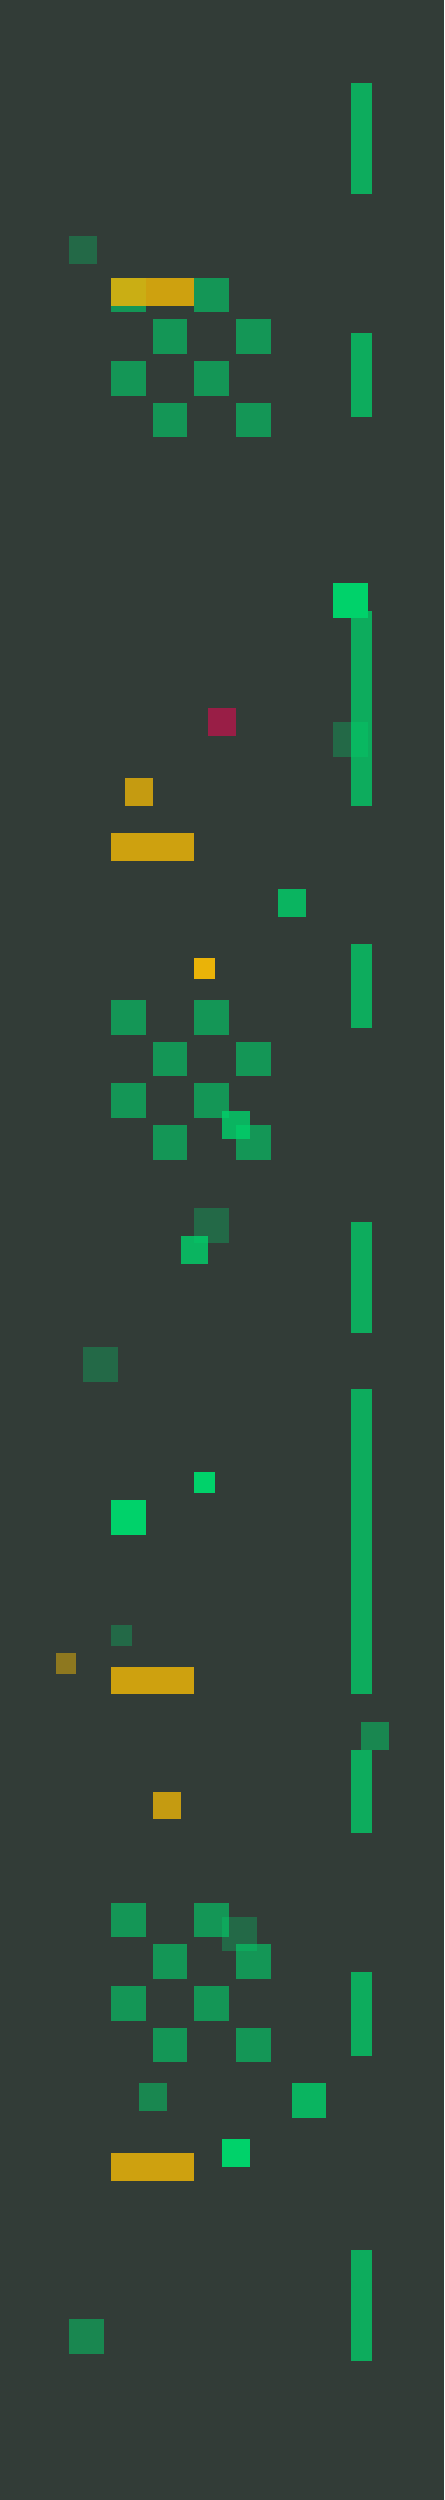
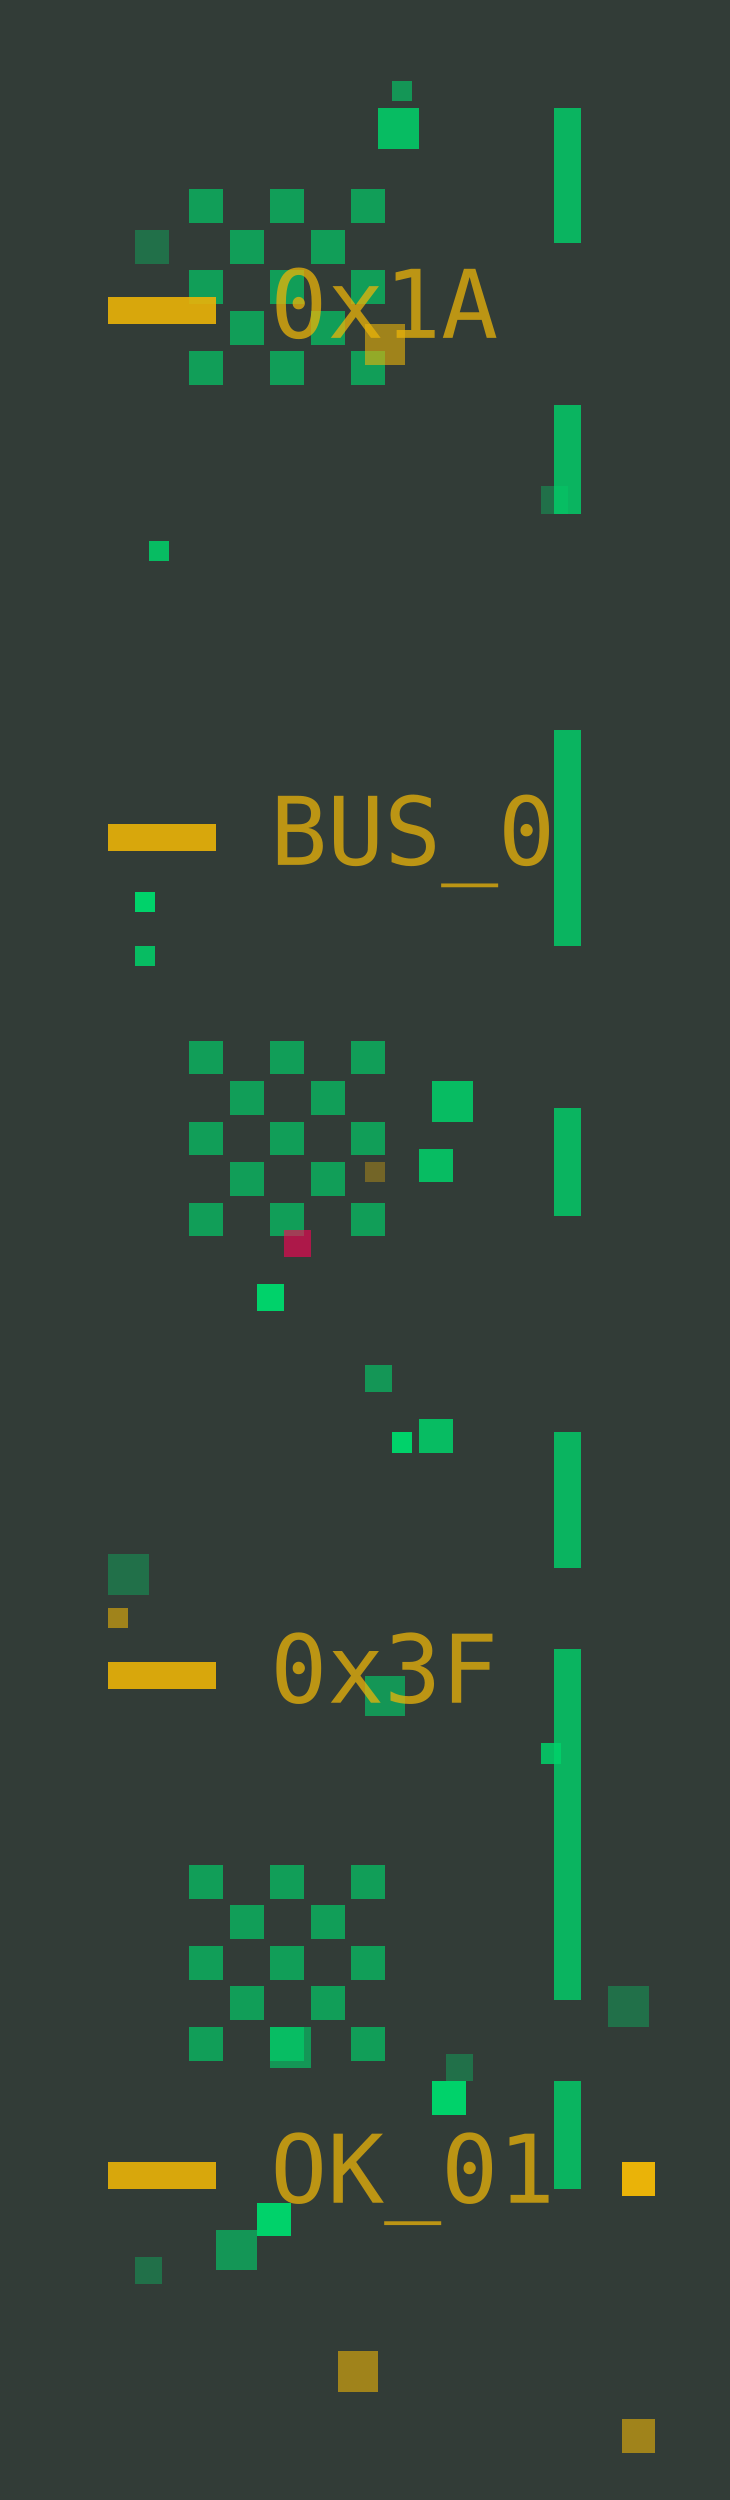
- <svg xmlns="http://www.w3.org/2000/svg" viewBox="0 0 32 180" width="32" height="180" shape-rendering="crispEdges">
+ <svg xmlns="http://www.w3.org/2000/svg" viewBox="0 0 54 185" width="54" height="185" shape-rendering="crispEdges">
  <defs>
    <style>
-       @keyframes ditherPulse {
-         0%, 100% { opacity: 0.35; }
-         50% { opacity: 0.95; }
-       }
+       @keyframes ditherPulse { 0%, 100% { opacity: 0.35; } 50% { opacity: 0.95; } }
      .pulse-px { animation: ditherPulse 2s infinite ease-in-out; }
    </style>
  </defs>
-   <rect width="32" height="180" fill="rgba(6, 18, 12, 0.82)" />
-   <line x1="26" y1="6" x2="26" y2="14" stroke="#00D26A" stroke-width="1.5" opacity="0.75" />
-   <line x1="26" y1="24" x2="26" y2="30" stroke="#00D26A" stroke-width="1.5" opacity="0.75" />
-   <line x1="26" y1="44" x2="26" y2="58" stroke="#00D26A" stroke-width="1.5" opacity="0.75" />
-   <line x1="26" y1="68" x2="26" y2="74" stroke="#00D26A" stroke-width="1.5" opacity="0.75" />
-   <line x1="26" y1="88" x2="26" y2="96" stroke="#00D26A" stroke-width="1.5" opacity="0.75" />
-   <line x1="26" y1="100" x2="26" y2="122" stroke="#00D26A" stroke-width="1.5" opacity="0.75" />
-   <line x1="26" y1="126" x2="26" y2="132" stroke="#00D26A" stroke-width="1.5" opacity="0.75" />
-   <line x1="26" y1="142" x2="26" y2="148" stroke="#00D26A" stroke-width="1.5" opacity="0.75" />
-   <line x1="26" y1="162" x2="26" y2="170" stroke="#00D26A" stroke-width="1.5" opacity="0.75" />
-   <rect x="8" y="20" width="2.5" height="2.5" fill="#00D26A" opacity="0.6" />
-   <rect x="14" y="20" width="2.5" height="2.5" fill="#00D26A" opacity="0.6" />
-   <rect x="11" y="23" width="2.5" height="2.5" fill="#00D26A" opacity="0.6" />
-   <rect x="17" y="23" width="2.5" height="2.5" fill="#00D26A" opacity="0.6" />
-   <rect x="8" y="26" width="2.5" height="2.5" fill="#00D26A" opacity="0.6" />
-   <rect x="14" y="26" width="2.5" height="2.5" fill="#00D26A" opacity="0.6" />
-   <rect x="11" y="29" width="2.5" height="2.5" fill="#00D26A" opacity="0.6" />
-   <rect x="17" y="29" width="2.5" height="2.5" fill="#00D26A" opacity="0.6" />
-   <rect x="8" y="72" width="2.5" height="2.5" fill="#00D26A" opacity="0.6" />
-   <rect x="14" y="72" width="2.5" height="2.5" fill="#00D26A" opacity="0.6" />
-   <rect x="11" y="75" width="2.5" height="2.5" fill="#00D26A" opacity="0.6" />
-   <rect x="17" y="75" width="2.5" height="2.5" fill="#00D26A" opacity="0.6" />
-   <rect x="8" y="78" width="2.5" height="2.5" fill="#00D26A" opacity="0.6" />
-   <rect x="14" y="78" width="2.5" height="2.5" fill="#00D26A" opacity="0.6" />
-   <rect x="11" y="81" width="2.5" height="2.5" fill="#00D26A" opacity="0.6" />
-   <rect x="17" y="81" width="2.5" height="2.5" fill="#00D26A" opacity="0.6" />
-   <rect x="8" y="137" width="2.5" height="2.5" fill="#00D26A" opacity="0.6" />
-   <rect x="14" y="137" width="2.5" height="2.5" fill="#00D26A" opacity="0.6" />
-   <rect x="11" y="140" width="2.5" height="2.5" fill="#00D26A" opacity="0.6" />
-   <rect x="17" y="140" width="2.5" height="2.5" fill="#00D26A" opacity="0.6" />
-   <rect x="8" y="143" width="2.5" height="2.5" fill="#00D26A" opacity="0.6" />
-   <rect x="14" y="143" width="2.5" height="2.5" fill="#00D26A" opacity="0.6" />
-   <rect x="11" y="146" width="2.5" height="2.5" fill="#00D26A" opacity="0.6" />
-   <rect x="17" y="146" width="2.5" height="2.5" fill="#00D26A" opacity="0.6" />
-   <rect x="15" y="51" width="2" height="2" fill="#FF0055" opacity="0.50" />
-   <rect x="14" y="87" width="2.5" height="2.5" fill="#00D26A" opacity="0.30" />
-   <rect x="6" y="97" width="2.5" height="2.5" fill="#00D26A" opacity="0.30" />
-   <rect x="21" y="150" width="2.5" height="2.5" fill="#00D26A" opacity="0.80" />
-   <rect x="16" y="138" width="2.5" height="2.5" fill="#00D26A" opacity="0.30" />
-   <rect x="14" y="69" width="1.5" height="1.5" fill="#EAB308" opacity="1.00" />
-   <rect x="11" y="129" width="2" height="2" fill="#EAB308" opacity="0.80" />
-   <rect x="8" y="108" width="2.5" height="2.5" fill="#00D26A" opacity="1.00" />
-   <rect x="8" y="117" width="1.5" height="1.5" fill="#00D26A" opacity="0.30" />
-   <rect x="24" y="52" width="2.5" height="2.5" fill="#00D26A" opacity="0.30" />
-   <rect x="26" y="124" width="2" height="2" fill="#00D26A" opacity="0.50" />
-   <rect x="10" y="150" width="2" height="2" fill="#00D26A" opacity="0.50" />
-   <rect x="16" y="154" width="2" height="2" fill="#00D26A" opacity="1.00" />
-   <rect x="5" y="17" width="2" height="2" fill="#00D26A" opacity="0.30" />
-   <rect x="14" y="106" width="1.5" height="1.5" fill="#00D26A" opacity="1.00" />
-   <rect x="4" y="119" width="1.5" height="1.5" fill="#EAB308" opacity="0.50" />
-   <rect x="5" y="167" width="2.5" height="2.5" fill="#00D26A" opacity="0.50" />
-   <rect x="9" y="56" width="2" height="2" fill="#EAB308" opacity="0.80" />
-   <rect x="24" y="42" width="2.5" height="2.5" fill="#00D26A" opacity="1.00" />
-   <rect x="20" y="64" width="2" height="2" fill="#00D26A" opacity="0.80" />
-   <rect x="13" y="89" width="2" height="2" fill="#00D26A" opacity="0.80" />
-   <rect x="16" y="80" width="2" height="2" fill="#00D26A" opacity="0.80" />
-   <rect x="8" y="20" width="6" height="2" fill="#EAB308" opacity="0.85" />
-   <rect x="8" y="60" width="6" height="2" fill="#EAB308" opacity="0.85" />
-   <rect x="8" y="120" width="6" height="2" fill="#EAB308" opacity="0.85" />
-   <rect x="8" y="155" width="6" height="2" fill="#EAB308" opacity="0.85" />
+   <rect width="54" height="185" fill="rgba(6, 18, 12, 0.82)" />
+   <line x1="42" y1="8" x2="42" y2="18" stroke="#00D26A" stroke-width="2" opacity="0.8" />
+   <line x1="42" y1="30" x2="42" y2="38" stroke="#00D26A" stroke-width="2" opacity="0.8" />
+   <line x1="42" y1="54" x2="42" y2="70" stroke="#00D26A" stroke-width="2" opacity="0.8" />
+   <line x1="42" y1="82" x2="42" y2="90" stroke="#00D26A" stroke-width="2" opacity="0.8" />
+   <line x1="42" y1="106" x2="42" y2="116" stroke="#00D26A" stroke-width="2" opacity="0.8" />
+   <line x1="42" y1="122" x2="42" y2="148" stroke="#00D26A" stroke-width="2" opacity="0.8" />
+   <line x1="42" y1="154" x2="42" y2="162" stroke="#00D26A" stroke-width="2" opacity="0.8" />
+   <rect x="14" y="14" width="2.5" height="2.5" fill="#00D26A" opacity="0.65" />
+   <rect x="20" y="14" width="2.5" height="2.5" fill="#00D26A" opacity="0.65" />
+   <rect x="26" y="14" width="2.5" height="2.5" fill="#00D26A" opacity="0.65" />
+   <rect x="17" y="17" width="2.5" height="2.5" fill="#00D26A" opacity="0.65" />
+   <rect x="23" y="17" width="2.5" height="2.5" fill="#00D26A" opacity="0.65" />
+   <rect x="14" y="20" width="2.5" height="2.5" fill="#00D26A" opacity="0.65" />
+   <rect x="20" y="20" width="2.5" height="2.5" fill="#00D26A" opacity="0.65" />
+   <rect x="26" y="20" width="2.5" height="2.5" fill="#00D26A" opacity="0.65" />
+   <rect x="17" y="23" width="2.5" height="2.5" fill="#00D26A" opacity="0.65" />
+   <rect x="23" y="23" width="2.5" height="2.5" fill="#00D26A" opacity="0.65" />
+   <rect x="14" y="26" width="2.5" height="2.5" fill="#00D26A" opacity="0.65" />
+   <rect x="20" y="26" width="2.5" height="2.5" fill="#00D26A" opacity="0.65" />
+   <rect x="26" y="26" width="2.5" height="2.5" fill="#00D26A" opacity="0.65" />
+   <rect x="14" y="77" width="2.5" height="2.5" fill="#00D26A" opacity="0.65" />
+   <rect x="20" y="77" width="2.5" height="2.5" fill="#00D26A" opacity="0.65" />
+   <rect x="26" y="77" width="2.5" height="2.5" fill="#00D26A" opacity="0.65" />
+   <rect x="17" y="80" width="2.5" height="2.5" fill="#00D26A" opacity="0.65" />
+   <rect x="23" y="80" width="2.5" height="2.5" fill="#00D26A" opacity="0.65" />
+   <rect x="14" y="83" width="2.5" height="2.5" fill="#00D26A" opacity="0.65" />
+   <rect x="20" y="83" width="2.5" height="2.5" fill="#00D26A" opacity="0.65" />
+   <rect x="26" y="83" width="2.5" height="2.5" fill="#00D26A" opacity="0.65" />
+   <rect x="17" y="86" width="2.5" height="2.5" fill="#00D26A" opacity="0.65" />
+   <rect x="23" y="86" width="2.5" height="2.5" fill="#00D26A" opacity="0.65" />
+   <rect x="14" y="89" width="2.5" height="2.5" fill="#00D26A" opacity="0.65" />
+   <rect x="20" y="89" width="2.5" height="2.5" fill="#00D26A" opacity="0.65" />
+   <rect x="26" y="89" width="2.5" height="2.5" fill="#00D26A" opacity="0.65" />
+   <rect x="14" y="138" width="2.5" height="2.5" fill="#00D26A" opacity="0.65" />
+   <rect x="20" y="138" width="2.5" height="2.5" fill="#00D26A" opacity="0.65" />
+   <rect x="26" y="138" width="2.5" height="2.5" fill="#00D26A" opacity="0.65" />
+   <rect x="17" y="141" width="2.5" height="2.5" fill="#00D26A" opacity="0.65" />
+   <rect x="23" y="141" width="2.5" height="2.5" fill="#00D26A" opacity="0.65" />
+   <rect x="14" y="144" width="2.5" height="2.5" fill="#00D26A" opacity="0.65" />
+   <rect x="20" y="144" width="2.5" height="2.5" fill="#00D26A" opacity="0.65" />
+   <rect x="26" y="144" width="2.5" height="2.5" fill="#00D26A" opacity="0.65" />
+   <rect x="17" y="147" width="2.5" height="2.5" fill="#00D26A" opacity="0.65" />
+   <rect x="23" y="147" width="2.5" height="2.5" fill="#00D26A" opacity="0.65" />
+   <rect x="14" y="150" width="2.5" height="2.5" fill="#00D26A" opacity="0.65" />
+   <rect x="20" y="150" width="2.5" height="2.5" fill="#00D26A" opacity="0.65" />
+   <rect x="26" y="150" width="2.5" height="2.5" fill="#00D26A" opacity="0.65" />
+   <rect x="29" y="6" width="1.5" height="1.5" fill="#00D26A" opacity="0.60" />
+   <rect x="19" y="95" width="2" height="2" fill="#00D26A" opacity="1.00" />
+   <rect x="28" y="8" width="3" height="3" fill="#00D26A" opacity="0.85" />
+   <rect x="40" y="36" width="2" height="2" fill="#00D26A" opacity="0.35" />
+   <rect x="10" y="66" width="1.5" height="1.5" fill="#00D26A" opacity="1.00" />
+   <rect x="21" y="91" width="2" height="2" fill="#FF0055" opacity="0.60" />
+   <rect x="16" y="165" width="3" height="3" fill="#00D26A" opacity="0.60" />
+   <rect x="25" y="174" width="3" height="3" fill="#EAB308" opacity="0.60" />
+   <rect x="45" y="147" width="3" height="3" fill="#00D26A" opacity="0.35" />
+   <rect x="11" y="40" width="1.5" height="1.5" fill="#00D26A" opacity="0.85" />
+   <rect x="27" y="124" width="3" height="3" fill="#00D26A" opacity="0.60" />
+   <rect x="20" y="150" width="3" height="3" fill="#00D26A" opacity="0.60" />
+   <rect x="32" y="154" width="2.5" height="2.5" fill="#00D26A" opacity="1.00" />
+   <rect x="10" y="17" width="2.5" height="2.5" fill="#00D26A" opacity="0.35" />
+   <rect x="29" y="106" width="1.5" height="1.5" fill="#00D26A" opacity="1.00" />
+   <rect x="8" y="119" width="1.5" height="1.5" fill="#EAB308" opacity="0.60" />
+   <rect x="10" y="167" width="2" height="2" fill="#00D26A" opacity="0.35" />
+   <rect x="27" y="24" width="3" height="3" fill="#EAB308" opacity="0.60" />
+   <rect x="27" y="101" width="2" height="2" fill="#00D26A" opacity="0.60" />
+   <rect x="31" y="85" width="2.5" height="2.5" fill="#00D26A" opacity="0.85" />
+   <rect x="32" y="80" width="3" height="3" fill="#00D26A" opacity="0.85" />
+   <rect x="31" y="105" width="2.5" height="2.5" fill="#00D26A" opacity="0.85" />
+   <rect x="33" y="152" width="2" height="2" fill="#00D26A" opacity="0.35" />
+   <rect x="27" y="86" width="1.5" height="1.5" fill="#EAB308" opacity="0.35" />
+   <rect x="40" y="129" width="1.5" height="1.5" fill="#00D26A" opacity="0.85" />
+   <rect x="10" y="70" width="1.5" height="1.5" fill="#00D26A" opacity="0.85" />
+   <rect x="46" y="160" width="2.5" height="2.5" fill="#EAB308" opacity="1.00" />
+   <rect x="19" y="163" width="2.5" height="2.5" fill="#00D26A" opacity="1.00" />
+   <rect x="46" y="179" width="2.5" height="2.5" fill="#EAB308" opacity="0.60" />
+   <rect x="8" y="115" width="3" height="3" fill="#00D26A" opacity="0.35" />
+   <rect x="8" y="22" width="8" height="2" fill="#EAB308" opacity="0.9" />
+   <text x="20" y="25" fill="#EAB308" font-size="7" font-family="monospace" opacity="0.75">0x1A</text>
+   <rect x="8" y="61" width="8" height="2" fill="#EAB308" opacity="0.9" />
+   <text x="20" y="64" fill="#EAB308" font-size="7" font-family="monospace" opacity="0.75">BUS_0</text>
+   <rect x="8" y="123" width="8" height="2" fill="#EAB308" opacity="0.9" />
+   <text x="20" y="126" fill="#EAB308" font-size="7" font-family="monospace" opacity="0.75">0x3F</text>
+   <rect x="8" y="160" width="8" height="2" fill="#EAB308" opacity="0.9" />
+   <text x="20" y="163" fill="#EAB308" font-size="7" font-family="monospace" opacity="0.75">OK_01</text>
</svg>
